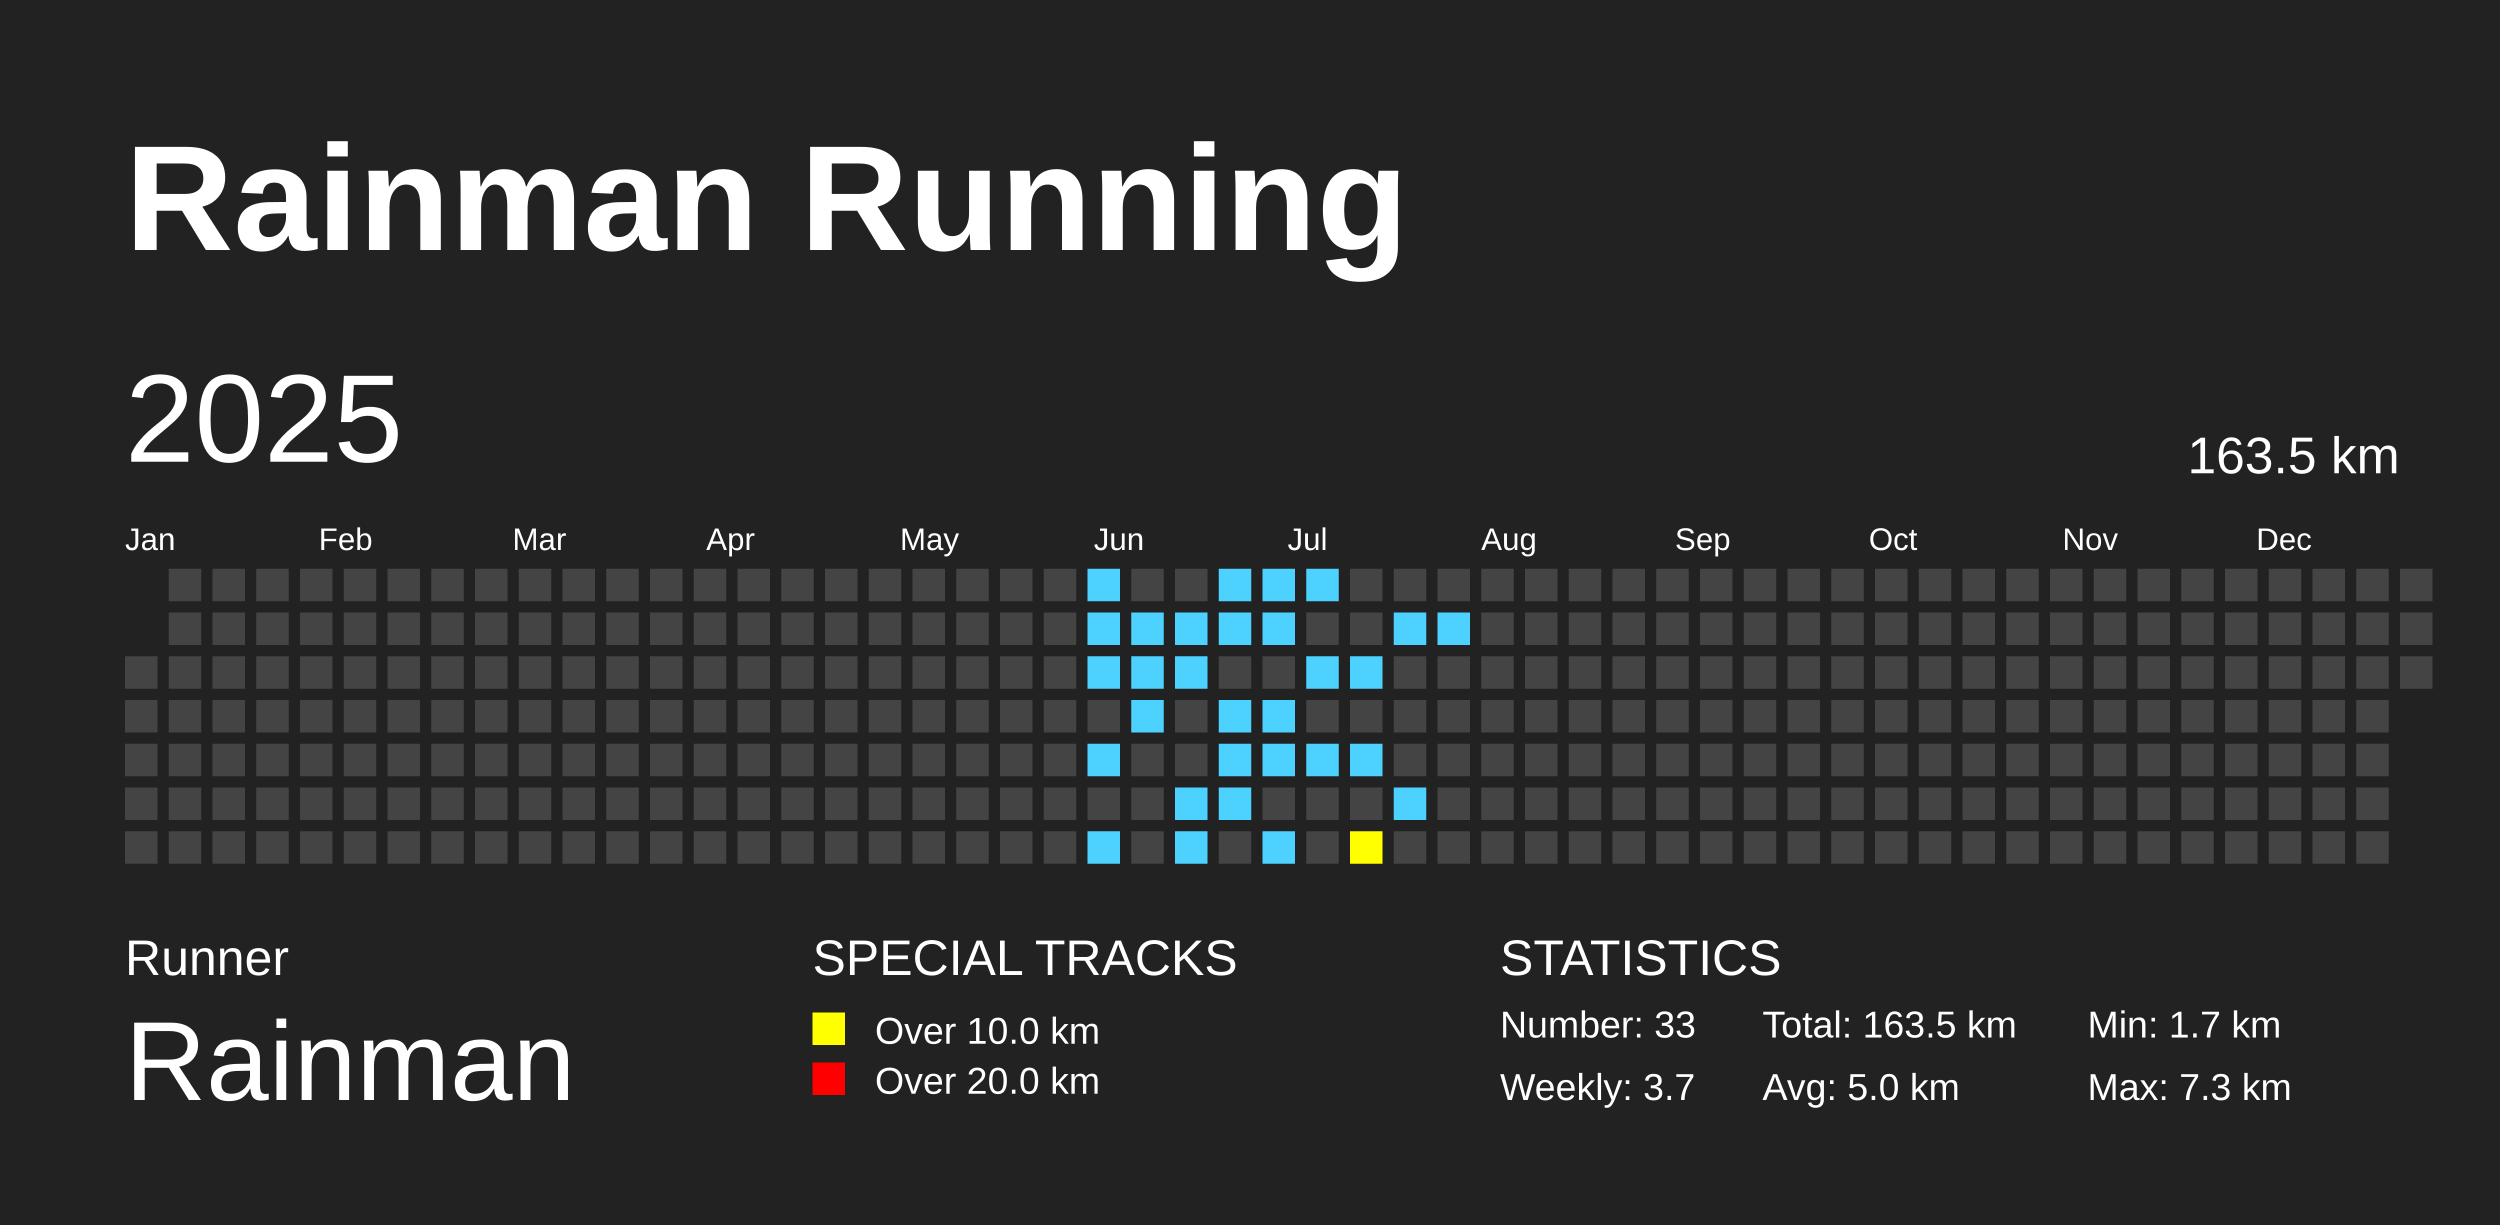
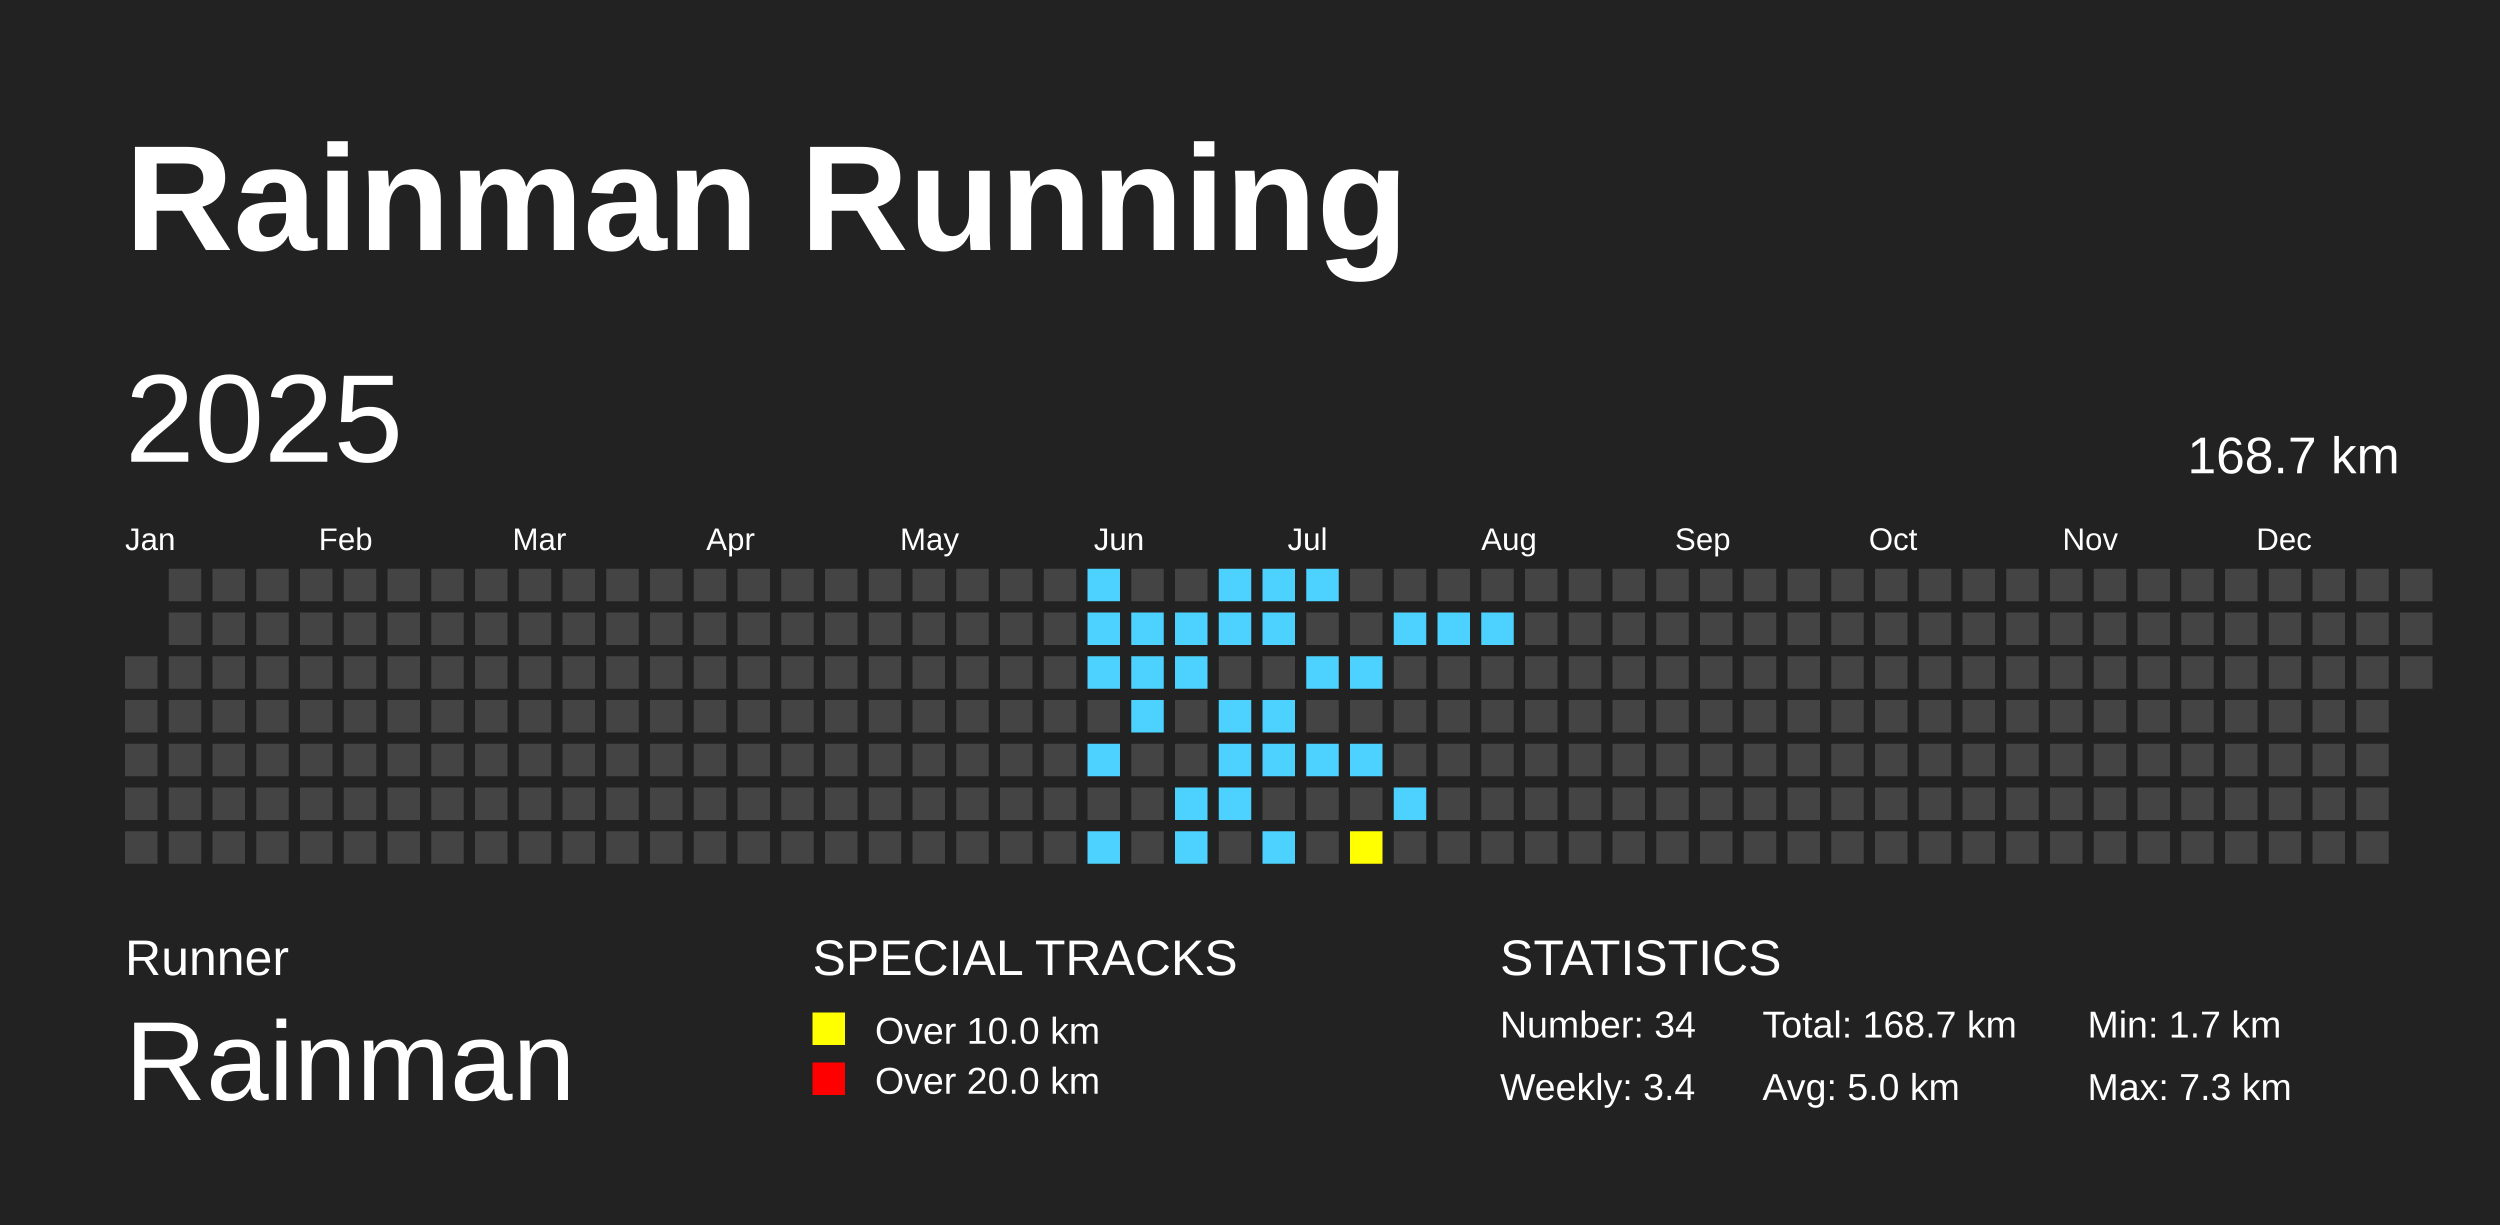
<svg xmlns="http://www.w3.org/2000/svg" baseProfile="full" height="98mm" version="1.1" viewBox="0,0,200,98" width="200mm">
  <defs />
  <rect fill="#222222" height="98" width="200" x="0" y="0" />
  <text fill="#FFFFFF" style="font-size:12px; font-family:Arial; font-weight:bold;" x="10" y="20">Rainman Running</text>
  <text fill="#FFFFFF" style="font-size:4px; font-family:Arial" x="10" y="78">Runner</text>
  <text fill="#FFFFFF" style="font-size:9px; font-family:Arial" x="10" y="88">Rainman</text>
  <text fill="#FFFFFF" style="font-size:4px; font-family:Arial" x="65" y="78">SPECIAL TRACKS</text>
  <rect fill="yellow" height="2.6" width="2.6" x="65" y="81" />
  <text fill="#FFFFFF" style="font-size:3px; font-family:Arial" x="70" y="83.5">Over 10.0 km</text>
  <rect fill="red" height="2.6" width="2.6" x="65" y="85" />
  <text fill="#FFFFFF" style="font-size:3px; font-family:Arial" x="70" y="87.5">Over 20.0 km</text>
  <text fill="#FFFFFF" style="font-size:4px; font-family:Arial" x="120" y="78">STATISTICS</text>
-   <text fill="#FFFFFF" style="font-size:3px; font-family:Arial" x="120" y="83">Number: 33</text>
-   <text fill="#FFFFFF" style="font-size:3px; font-family:Arial" x="120" y="88">Weekly: 3.7</text>
-   <text fill="#FFFFFF" style="font-size:3px; font-family:Arial" x="141" y="83">Total: 163.5 km</text>
+   <text fill="#FFFFFF" style="font-size:3px; font-family:Arial" x="120" y="83">Number: 34</text>
+   <text fill="#FFFFFF" style="font-size:3px; font-family:Arial" x="120" y="88">Weekly: 3.4</text>
+   <text fill="#FFFFFF" style="font-size:3px; font-family:Arial" x="141" y="83">Total: 168.7 km</text>
  <text fill="#FFFFFF" style="font-size:3px; font-family:Arial" x="141" y="88">Avg: 5.0 km</text>
  <text fill="#FFFFFF" style="font-size:3px; font-family:Arial" x="167" y="83">Min: 1.7 km</text>
  <text fill="#FFFFFF" style="font-size:3px; font-family:Arial" x="167" y="88">Max: 7.3 km</text>
  <text dominant-baseline="hanging" fill="#FFFFFF" style="font-size:10.0px; font-family:Arial;" x="10" y="30">2025</text>
-   <text dominant-baseline="hanging" fill="#FFFFFF" style="font-size:4.125px; font-family:Arial;" x="175" y="35">163.5 km</text>
+   <text dominant-baseline="hanging" fill="#FFFFFF" style="font-size:4.125px; font-family:Arial;" x="175" y="35">168.7 km</text>
  <text fill="#FFFFFF" style="font-size:2.5px; font-family:Arial" x="10.0" y="44">Jan</text>
  <text fill="#FFFFFF" style="font-size:2.5px; font-family:Arial" x="25.5" y="44">Feb</text>
  <text fill="#FFFFFF" style="font-size:2.5px; font-family:Arial" x="41.0" y="44">Mar</text>
  <text fill="#FFFFFF" style="font-size:2.5px; font-family:Arial" x="56.5" y="44">Apr</text>
  <text fill="#FFFFFF" style="font-size:2.5px; font-family:Arial" x="72.0" y="44">May</text>
  <text fill="#FFFFFF" style="font-size:2.5px; font-family:Arial" x="87.5" y="44">Jun</text>
  <text fill="#FFFFFF" style="font-size:2.5px; font-family:Arial" x="103.0" y="44">Jul</text>
  <text fill="#FFFFFF" style="font-size:2.5px; font-family:Arial" x="118.5" y="44">Aug</text>
  <text fill="#FFFFFF" style="font-size:2.5px; font-family:Arial" x="134.0" y="44">Sep</text>
  <text fill="#FFFFFF" style="font-size:2.5px; font-family:Arial" x="149.5" y="44">Oct</text>
  <text fill="#FFFFFF" style="font-size:2.5px; font-family:Arial" x="165.0" y="44">Nov</text>
  <text fill="#FFFFFF" style="font-size:2.5px; font-family:Arial" x="180.5" y="44">Dec</text>
  <rect fill="#444444" height="2.6" width="2.6" x="10.0" y="52.5" />
  <rect fill="#444444" height="2.6" width="2.6" x="10.0" y="56.0" />
  <rect fill="#444444" height="2.6" width="2.6" x="10.0" y="59.5" />
  <rect fill="#444444" height="2.6" width="2.6" x="10.0" y="63.0" />
  <rect fill="#444444" height="2.6" width="2.6" x="10.0" y="66.5" />
  <rect fill="#444444" height="2.6" width="2.6" x="13.5" y="45.5" />
  <rect fill="#444444" height="2.6" width="2.6" x="13.5" y="49.0" />
  <rect fill="#444444" height="2.6" width="2.6" x="13.5" y="52.5" />
  <rect fill="#444444" height="2.6" width="2.6" x="13.5" y="56.0" />
  <rect fill="#444444" height="2.6" width="2.6" x="13.5" y="59.5" />
  <rect fill="#444444" height="2.6" width="2.6" x="13.5" y="63.0" />
  <rect fill="#444444" height="2.6" width="2.6" x="13.5" y="66.5" />
  <rect fill="#444444" height="2.6" width="2.6" x="17.0" y="45.5" />
  <rect fill="#444444" height="2.6" width="2.6" x="17.0" y="49.0" />
  <rect fill="#444444" height="2.6" width="2.6" x="17.0" y="52.5" />
  <rect fill="#444444" height="2.6" width="2.6" x="17.0" y="56.0" />
  <rect fill="#444444" height="2.6" width="2.6" x="17.0" y="59.5" />
  <rect fill="#444444" height="2.6" width="2.6" x="17.0" y="63.0" />
  <rect fill="#444444" height="2.6" width="2.6" x="17.0" y="66.5" />
  <rect fill="#444444" height="2.6" width="2.6" x="20.5" y="45.5" />
  <rect fill="#444444" height="2.6" width="2.6" x="20.5" y="49.0" />
  <rect fill="#444444" height="2.6" width="2.6" x="20.5" y="52.5" />
  <rect fill="#444444" height="2.6" width="2.6" x="20.5" y="56.0" />
  <rect fill="#444444" height="2.6" width="2.6" x="20.5" y="59.5" />
  <rect fill="#444444" height="2.6" width="2.6" x="20.5" y="63.0" />
  <rect fill="#444444" height="2.6" width="2.6" x="20.5" y="66.5" />
  <rect fill="#444444" height="2.6" width="2.6" x="24.0" y="45.5" />
  <rect fill="#444444" height="2.6" width="2.6" x="24.0" y="49.0" />
  <rect fill="#444444" height="2.6" width="2.6" x="24.0" y="52.5" />
  <rect fill="#444444" height="2.6" width="2.6" x="24.0" y="56.0" />
  <rect fill="#444444" height="2.6" width="2.6" x="24.0" y="59.5" />
  <rect fill="#444444" height="2.6" width="2.6" x="24.0" y="63.0" />
  <rect fill="#444444" height="2.6" width="2.6" x="24.0" y="66.5" />
  <rect fill="#444444" height="2.6" width="2.6" x="27.5" y="45.5" />
  <rect fill="#444444" height="2.6" width="2.6" x="27.5" y="49.0" />
  <rect fill="#444444" height="2.6" width="2.6" x="27.5" y="52.5" />
  <rect fill="#444444" height="2.6" width="2.6" x="27.5" y="56.0" />
  <rect fill="#444444" height="2.6" width="2.6" x="27.5" y="59.5" />
  <rect fill="#444444" height="2.6" width="2.6" x="27.5" y="63.0" />
  <rect fill="#444444" height="2.6" width="2.6" x="27.5" y="66.5" />
  <rect fill="#444444" height="2.6" width="2.6" x="31.0" y="45.5" />
  <rect fill="#444444" height="2.6" width="2.6" x="31.0" y="49.0" />
  <rect fill="#444444" height="2.6" width="2.6" x="31.0" y="52.5" />
  <rect fill="#444444" height="2.6" width="2.6" x="31.0" y="56.0" />
  <rect fill="#444444" height="2.6" width="2.6" x="31.0" y="59.5" />
  <rect fill="#444444" height="2.6" width="2.6" x="31.0" y="63.0" />
  <rect fill="#444444" height="2.6" width="2.6" x="31.0" y="66.5" />
  <rect fill="#444444" height="2.6" width="2.6" x="34.5" y="45.5" />
  <rect fill="#444444" height="2.6" width="2.6" x="34.5" y="49.0" />
  <rect fill="#444444" height="2.6" width="2.6" x="34.5" y="52.5" />
  <rect fill="#444444" height="2.6" width="2.6" x="34.5" y="56.0" />
  <rect fill="#444444" height="2.6" width="2.6" x="34.5" y="59.5" />
  <rect fill="#444444" height="2.6" width="2.6" x="34.5" y="63.0" />
  <rect fill="#444444" height="2.6" width="2.6" x="34.5" y="66.5" />
  <rect fill="#444444" height="2.6" width="2.6" x="38.0" y="45.5" />
  <rect fill="#444444" height="2.6" width="2.6" x="38.0" y="49.0" />
  <rect fill="#444444" height="2.6" width="2.6" x="38.0" y="52.5" />
  <rect fill="#444444" height="2.6" width="2.6" x="38.0" y="56.0" />
  <rect fill="#444444" height="2.6" width="2.6" x="38.0" y="59.5" />
  <rect fill="#444444" height="2.6" width="2.6" x="38.0" y="63.0" />
  <rect fill="#444444" height="2.6" width="2.6" x="38.0" y="66.5" />
  <rect fill="#444444" height="2.6" width="2.6" x="41.5" y="45.5" />
  <rect fill="#444444" height="2.6" width="2.6" x="41.5" y="49.0" />
  <rect fill="#444444" height="2.6" width="2.6" x="41.5" y="52.5" />
  <rect fill="#444444" height="2.6" width="2.6" x="41.5" y="56.0" />
  <rect fill="#444444" height="2.6" width="2.6" x="41.5" y="59.5" />
  <rect fill="#444444" height="2.6" width="2.6" x="41.5" y="63.0" />
  <rect fill="#444444" height="2.6" width="2.6" x="41.5" y="66.5" />
  <rect fill="#444444" height="2.6" width="2.6" x="45.0" y="45.5" />
  <rect fill="#444444" height="2.6" width="2.6" x="45.0" y="49.0" />
  <rect fill="#444444" height="2.6" width="2.6" x="45.0" y="52.5" />
  <rect fill="#444444" height="2.6" width="2.6" x="45.0" y="56.0" />
  <rect fill="#444444" height="2.6" width="2.6" x="45.0" y="59.5" />
  <rect fill="#444444" height="2.6" width="2.6" x="45.0" y="63.0" />
  <rect fill="#444444" height="2.6" width="2.6" x="45.0" y="66.5" />
  <rect fill="#444444" height="2.6" width="2.6" x="48.5" y="45.5" />
  <rect fill="#444444" height="2.6" width="2.6" x="48.5" y="49.0" />
  <rect fill="#444444" height="2.6" width="2.6" x="48.5" y="52.5" />
  <rect fill="#444444" height="2.6" width="2.6" x="48.5" y="56.0" />
  <rect fill="#444444" height="2.6" width="2.6" x="48.5" y="59.5" />
  <rect fill="#444444" height="2.6" width="2.6" x="48.5" y="63.0" />
  <rect fill="#444444" height="2.6" width="2.6" x="48.5" y="66.5" />
  <rect fill="#444444" height="2.6" width="2.6" x="52.0" y="45.5" />
  <rect fill="#444444" height="2.6" width="2.6" x="52.0" y="49.0" />
  <rect fill="#444444" height="2.6" width="2.6" x="52.0" y="52.5" />
  <rect fill="#444444" height="2.6" width="2.6" x="52.0" y="56.0" />
  <rect fill="#444444" height="2.6" width="2.6" x="52.0" y="59.5" />
  <rect fill="#444444" height="2.6" width="2.6" x="52.0" y="63.0" />
  <rect fill="#444444" height="2.6" width="2.6" x="52.0" y="66.5" />
  <rect fill="#444444" height="2.6" width="2.6" x="55.5" y="45.5" />
  <rect fill="#444444" height="2.6" width="2.6" x="55.5" y="49.0" />
  <rect fill="#444444" height="2.6" width="2.6" x="55.5" y="52.5" />
  <rect fill="#444444" height="2.6" width="2.6" x="55.5" y="56.0" />
  <rect fill="#444444" height="2.6" width="2.6" x="55.5" y="59.5" />
  <rect fill="#444444" height="2.6" width="2.6" x="55.5" y="63.0" />
  <rect fill="#444444" height="2.6" width="2.6" x="55.5" y="66.5" />
  <rect fill="#444444" height="2.6" width="2.6" x="59.0" y="45.5" />
  <rect fill="#444444" height="2.6" width="2.6" x="59.0" y="49.0" />
  <rect fill="#444444" height="2.6" width="2.6" x="59.0" y="52.5" />
  <rect fill="#444444" height="2.6" width="2.6" x="59.0" y="56.0" />
  <rect fill="#444444" height="2.6" width="2.6" x="59.0" y="59.5" />
  <rect fill="#444444" height="2.6" width="2.6" x="59.0" y="63.0" />
  <rect fill="#444444" height="2.6" width="2.6" x="59.0" y="66.5" />
  <rect fill="#444444" height="2.6" width="2.6" x="62.5" y="45.5" />
  <rect fill="#444444" height="2.6" width="2.6" x="62.5" y="49.0" />
  <rect fill="#444444" height="2.6" width="2.6" x="62.5" y="52.5" />
  <rect fill="#444444" height="2.6" width="2.6" x="62.5" y="56.0" />
  <rect fill="#444444" height="2.6" width="2.6" x="62.5" y="59.5" />
  <rect fill="#444444" height="2.6" width="2.6" x="62.5" y="63.0" />
  <rect fill="#444444" height="2.6" width="2.6" x="62.5" y="66.5" />
  <rect fill="#444444" height="2.6" width="2.6" x="66.0" y="45.5" />
  <rect fill="#444444" height="2.6" width="2.6" x="66.0" y="49.0" />
  <rect fill="#444444" height="2.6" width="2.6" x="66.0" y="52.5" />
  <rect fill="#444444" height="2.6" width="2.6" x="66.0" y="56.0" />
  <rect fill="#444444" height="2.6" width="2.6" x="66.0" y="59.5" />
  <rect fill="#444444" height="2.6" width="2.6" x="66.0" y="63.0" />
  <rect fill="#444444" height="2.6" width="2.6" x="66.0" y="66.5" />
  <rect fill="#444444" height="2.6" width="2.6" x="69.5" y="45.5" />
  <rect fill="#444444" height="2.6" width="2.6" x="69.5" y="49.0" />
  <rect fill="#444444" height="2.6" width="2.6" x="69.5" y="52.5" />
  <rect fill="#444444" height="2.6" width="2.6" x="69.5" y="56.0" />
  <rect fill="#444444" height="2.6" width="2.6" x="69.5" y="59.5" />
  <rect fill="#444444" height="2.6" width="2.6" x="69.5" y="63.0" />
  <rect fill="#444444" height="2.6" width="2.6" x="69.5" y="66.5" />
  <rect fill="#444444" height="2.6" width="2.6" x="73.0" y="45.5" />
  <rect fill="#444444" height="2.6" width="2.6" x="73.0" y="49.0" />
  <rect fill="#444444" height="2.6" width="2.6" x="73.0" y="52.5" />
  <rect fill="#444444" height="2.6" width="2.6" x="73.0" y="56.0" />
  <rect fill="#444444" height="2.6" width="2.6" x="73.0" y="59.5" />
  <rect fill="#444444" height="2.6" width="2.6" x="73.0" y="63.0" />
  <rect fill="#444444" height="2.6" width="2.6" x="73.0" y="66.5" />
  <rect fill="#444444" height="2.6" width="2.6" x="76.5" y="45.5" />
  <rect fill="#444444" height="2.6" width="2.6" x="76.5" y="49.0" />
  <rect fill="#444444" height="2.6" width="2.6" x="76.5" y="52.5" />
  <rect fill="#444444" height="2.6" width="2.6" x="76.5" y="56.0" />
  <rect fill="#444444" height="2.6" width="2.6" x="76.5" y="59.5" />
  <rect fill="#444444" height="2.6" width="2.6" x="76.5" y="63.0" />
  <rect fill="#444444" height="2.6" width="2.6" x="76.5" y="66.5" />
  <rect fill="#444444" height="2.6" width="2.6" x="80.0" y="45.5" />
  <rect fill="#444444" height="2.6" width="2.6" x="80.0" y="49.0" />
  <rect fill="#444444" height="2.6" width="2.6" x="80.0" y="52.5" />
  <rect fill="#444444" height="2.6" width="2.6" x="80.0" y="56.0" />
  <rect fill="#444444" height="2.6" width="2.6" x="80.0" y="59.5" />
  <rect fill="#444444" height="2.6" width="2.6" x="80.0" y="63.0" />
  <rect fill="#444444" height="2.6" width="2.6" x="80.0" y="66.5" />
  <rect fill="#444444" height="2.6" width="2.6" x="83.5" y="45.5" />
  <rect fill="#444444" height="2.6" width="2.6" x="83.5" y="49.0" />
  <rect fill="#444444" height="2.6" width="2.6" x="83.5" y="52.5" />
  <rect fill="#444444" height="2.6" width="2.6" x="83.5" y="56.0" />
  <rect fill="#444444" height="2.6" width="2.6" x="83.5" y="59.5" />
  <rect fill="#444444" height="2.6" width="2.6" x="83.5" y="63.0" />
  <rect fill="#444444" height="2.6" width="2.6" x="83.5" y="66.5" />
  <rect fill="#4DD2FF" height="2.6" width="2.6" x="87.0" y="45.5" />
  <rect fill="#4DD2FF" height="2.6" width="2.6" x="87.0" y="49.0" />
  <rect fill="#4DD2FF" height="2.6" width="2.6" x="87.0" y="52.5" />
  <rect fill="#444444" height="2.6" width="2.6" x="87.0" y="56.0" />
  <rect fill="#4DD2FF" height="2.6" width="2.6" x="87.0" y="59.5" />
  <rect fill="#444444" height="2.6" width="2.6" x="87.0" y="63.0" />
  <rect fill="#4DD2FF" height="2.6" width="2.6" x="87.0" y="66.5" />
  <rect fill="#444444" height="2.6" width="2.6" x="90.5" y="45.5" />
  <rect fill="#4DD2FF" height="2.6" width="2.6" x="90.5" y="49.0" />
  <rect fill="#4DD2FF" height="2.6" width="2.6" x="90.5" y="52.5" />
  <rect fill="#4DD2FF" height="2.6" width="2.6" x="90.5" y="56.0" />
  <rect fill="#444444" height="2.6" width="2.6" x="90.5" y="59.5" />
  <rect fill="#444444" height="2.6" width="2.6" x="90.5" y="63.0" />
  <rect fill="#444444" height="2.6" width="2.6" x="90.5" y="66.5" />
  <rect fill="#444444" height="2.6" width="2.6" x="94.0" y="45.5" />
  <rect fill="#4DD2FF" height="2.6" width="2.6" x="94.0" y="49.0" />
  <rect fill="#4DD2FF" height="2.6" width="2.6" x="94.0" y="52.5" />
  <rect fill="#444444" height="2.6" width="2.6" x="94.0" y="56.0" />
  <rect fill="#444444" height="2.6" width="2.6" x="94.0" y="59.5" />
  <rect fill="#4DD2FF" height="2.6" width="2.6" x="94.0" y="63.0" />
  <rect fill="#4DD2FF" height="2.6" width="2.6" x="94.0" y="66.5" />
  <rect fill="#4DD2FF" height="2.6" width="2.6" x="97.5" y="45.5" />
  <rect fill="#4DD2FF" height="2.6" width="2.6" x="97.5" y="49.0" />
  <rect fill="#444444" height="2.6" width="2.6" x="97.5" y="52.5" />
  <rect fill="#4DD2FF" height="2.6" width="2.6" x="97.5" y="56.0" />
  <rect fill="#4DD2FF" height="2.6" width="2.6" x="97.5" y="59.5" />
  <rect fill="#4DD2FF" height="2.6" width="2.6" x="97.5" y="63.0" />
  <rect fill="#444444" height="2.6" width="2.6" x="97.5" y="66.5" />
  <rect fill="#4DD2FF" height="2.6" width="2.6" x="101.0" y="45.5" />
  <rect fill="#4DD2FF" height="2.6" width="2.6" x="101.0" y="49.0" />
  <rect fill="#444444" height="2.6" width="2.6" x="101.0" y="52.5" />
  <rect fill="#4DD2FF" height="2.6" width="2.6" x="101.0" y="56.0" />
  <rect fill="#4DD2FF" height="2.6" width="2.6" x="101.0" y="59.5" />
  <rect fill="#444444" height="2.6" width="2.6" x="101.0" y="63.0" />
  <rect fill="#4DD2FF" height="2.6" width="2.6" x="101.0" y="66.5" />
  <rect fill="#4DD2FF" height="2.6" width="2.6" x="104.5" y="45.5" />
  <rect fill="#444444" height="2.6" width="2.6" x="104.5" y="49.0" />
  <rect fill="#4DD2FF" height="2.6" width="2.6" x="104.5" y="52.5" />
  <rect fill="#444444" height="2.6" width="2.6" x="104.5" y="56.0" />
  <rect fill="#4DD2FF" height="2.6" width="2.6" x="104.5" y="59.5" />
  <rect fill="#444444" height="2.6" width="2.6" x="104.5" y="63.0" />
  <rect fill="#444444" height="2.6" width="2.6" x="104.5" y="66.5" />
  <rect fill="#444444" height="2.6" width="2.6" x="108.0" y="45.5" />
  <rect fill="#444444" height="2.6" width="2.6" x="108.0" y="49.0" />
  <rect fill="#4DD2FF" height="2.6" width="2.6" x="108.0" y="52.5" />
  <rect fill="#444444" height="2.6" width="2.6" x="108.0" y="56.0" />
  <rect fill="#4DD2FF" height="2.6" width="2.6" x="108.0" y="59.5" />
  <rect fill="#444444" height="2.6" width="2.6" x="108.0" y="63.0" />
  <rect fill="yellow" height="2.6" width="2.6" x="108.0" y="66.5" />
  <rect fill="#444444" height="2.6" width="2.6" x="111.5" y="45.5" />
  <rect fill="#4DD2FF" height="2.6" width="2.6" x="111.5" y="49.0" />
  <rect fill="#444444" height="2.6" width="2.6" x="111.5" y="52.5" />
  <rect fill="#444444" height="2.6" width="2.6" x="111.5" y="56.0" />
  <rect fill="#444444" height="2.6" width="2.6" x="111.5" y="59.5" />
  <rect fill="#4DD2FF" height="2.6" width="2.6" x="111.5" y="63.0" />
  <rect fill="#444444" height="2.6" width="2.6" x="111.5" y="66.5" />
  <rect fill="#444444" height="2.6" width="2.6" x="115.0" y="45.5" />
  <rect fill="#4DD2FF" height="2.6" width="2.6" x="115.0" y="49.0" />
  <rect fill="#444444" height="2.6" width="2.6" x="115.0" y="52.5" />
  <rect fill="#444444" height="2.6" width="2.6" x="115.0" y="56.0" />
  <rect fill="#444444" height="2.6" width="2.6" x="115.0" y="59.5" />
  <rect fill="#444444" height="2.6" width="2.6" x="115.0" y="63.0" />
  <rect fill="#444444" height="2.6" width="2.6" x="115.0" y="66.5" />
  <rect fill="#444444" height="2.6" width="2.6" x="118.5" y="45.5" />
-   <rect fill="#444444" height="2.6" width="2.6" x="118.5" y="49.0" />
+   <rect fill="#4DD2FF" height="2.6" width="2.6" x="118.5" y="49.0" />
  <rect fill="#444444" height="2.6" width="2.6" x="118.5" y="52.5" />
  <rect fill="#444444" height="2.6" width="2.6" x="118.5" y="56.0" />
  <rect fill="#444444" height="2.6" width="2.6" x="118.5" y="59.5" />
  <rect fill="#444444" height="2.6" width="2.6" x="118.5" y="63.0" />
  <rect fill="#444444" height="2.6" width="2.6" x="118.5" y="66.5" />
  <rect fill="#444444" height="2.6" width="2.6" x="122.0" y="45.5" />
  <rect fill="#444444" height="2.6" width="2.6" x="122.0" y="49.0" />
  <rect fill="#444444" height="2.6" width="2.6" x="122.0" y="52.5" />
  <rect fill="#444444" height="2.6" width="2.6" x="122.0" y="56.0" />
  <rect fill="#444444" height="2.6" width="2.6" x="122.0" y="59.5" />
  <rect fill="#444444" height="2.6" width="2.6" x="122.0" y="63.0" />
  <rect fill="#444444" height="2.6" width="2.6" x="122.0" y="66.5" />
  <rect fill="#444444" height="2.6" width="2.6" x="125.5" y="45.5" />
  <rect fill="#444444" height="2.6" width="2.6" x="125.5" y="49.0" />
  <rect fill="#444444" height="2.6" width="2.6" x="125.5" y="52.5" />
  <rect fill="#444444" height="2.6" width="2.6" x="125.5" y="56.0" />
  <rect fill="#444444" height="2.6" width="2.6" x="125.5" y="59.5" />
  <rect fill="#444444" height="2.6" width="2.6" x="125.5" y="63.0" />
  <rect fill="#444444" height="2.6" width="2.6" x="125.5" y="66.5" />
  <rect fill="#444444" height="2.6" width="2.6" x="129.0" y="45.5" />
  <rect fill="#444444" height="2.6" width="2.6" x="129.0" y="49.0" />
  <rect fill="#444444" height="2.6" width="2.6" x="129.0" y="52.5" />
  <rect fill="#444444" height="2.6" width="2.6" x="129.0" y="56.0" />
  <rect fill="#444444" height="2.6" width="2.6" x="129.0" y="59.5" />
  <rect fill="#444444" height="2.6" width="2.6" x="129.0" y="63.0" />
  <rect fill="#444444" height="2.6" width="2.6" x="129.0" y="66.5" />
  <rect fill="#444444" height="2.6" width="2.6" x="132.5" y="45.5" />
  <rect fill="#444444" height="2.6" width="2.6" x="132.5" y="49.0" />
  <rect fill="#444444" height="2.6" width="2.6" x="132.5" y="52.5" />
  <rect fill="#444444" height="2.6" width="2.6" x="132.5" y="56.0" />
  <rect fill="#444444" height="2.6" width="2.6" x="132.5" y="59.5" />
  <rect fill="#444444" height="2.6" width="2.6" x="132.5" y="63.0" />
  <rect fill="#444444" height="2.6" width="2.6" x="132.5" y="66.5" />
  <rect fill="#444444" height="2.6" width="2.6" x="136.0" y="45.5" />
  <rect fill="#444444" height="2.6" width="2.6" x="136.0" y="49.0" />
  <rect fill="#444444" height="2.6" width="2.6" x="136.0" y="52.5" />
  <rect fill="#444444" height="2.6" width="2.6" x="136.0" y="56.0" />
  <rect fill="#444444" height="2.6" width="2.6" x="136.0" y="59.5" />
  <rect fill="#444444" height="2.6" width="2.6" x="136.0" y="63.0" />
  <rect fill="#444444" height="2.6" width="2.6" x="136.0" y="66.5" />
  <rect fill="#444444" height="2.6" width="2.6" x="139.5" y="45.5" />
  <rect fill="#444444" height="2.6" width="2.6" x="139.5" y="49.0" />
  <rect fill="#444444" height="2.6" width="2.6" x="139.5" y="52.5" />
  <rect fill="#444444" height="2.6" width="2.6" x="139.5" y="56.0" />
  <rect fill="#444444" height="2.6" width="2.6" x="139.5" y="59.5" />
  <rect fill="#444444" height="2.6" width="2.6" x="139.5" y="63.0" />
  <rect fill="#444444" height="2.6" width="2.6" x="139.5" y="66.5" />
  <rect fill="#444444" height="2.6" width="2.6" x="143.0" y="45.5" />
  <rect fill="#444444" height="2.6" width="2.6" x="143.0" y="49.0" />
  <rect fill="#444444" height="2.6" width="2.6" x="143.0" y="52.5" />
  <rect fill="#444444" height="2.6" width="2.6" x="143.0" y="56.0" />
  <rect fill="#444444" height="2.6" width="2.6" x="143.0" y="59.5" />
  <rect fill="#444444" height="2.6" width="2.6" x="143.0" y="63.0" />
  <rect fill="#444444" height="2.6" width="2.6" x="143.0" y="66.5" />
  <rect fill="#444444" height="2.6" width="2.6" x="146.5" y="45.5" />
  <rect fill="#444444" height="2.6" width="2.6" x="146.5" y="49.0" />
  <rect fill="#444444" height="2.6" width="2.6" x="146.5" y="52.5" />
  <rect fill="#444444" height="2.6" width="2.6" x="146.5" y="56.0" />
  <rect fill="#444444" height="2.6" width="2.6" x="146.5" y="59.5" />
  <rect fill="#444444" height="2.6" width="2.6" x="146.5" y="63.0" />
  <rect fill="#444444" height="2.6" width="2.6" x="146.5" y="66.5" />
  <rect fill="#444444" height="2.6" width="2.6" x="150.0" y="45.5" />
  <rect fill="#444444" height="2.6" width="2.6" x="150.0" y="49.0" />
  <rect fill="#444444" height="2.6" width="2.6" x="150.0" y="52.5" />
  <rect fill="#444444" height="2.6" width="2.6" x="150.0" y="56.0" />
  <rect fill="#444444" height="2.6" width="2.6" x="150.0" y="59.5" />
  <rect fill="#444444" height="2.6" width="2.6" x="150.0" y="63.0" />
  <rect fill="#444444" height="2.6" width="2.6" x="150.0" y="66.5" />
  <rect fill="#444444" height="2.6" width="2.6" x="153.5" y="45.5" />
  <rect fill="#444444" height="2.6" width="2.6" x="153.5" y="49.0" />
  <rect fill="#444444" height="2.6" width="2.6" x="153.5" y="52.5" />
  <rect fill="#444444" height="2.6" width="2.6" x="153.5" y="56.0" />
  <rect fill="#444444" height="2.6" width="2.6" x="153.5" y="59.5" />
  <rect fill="#444444" height="2.6" width="2.6" x="153.5" y="63.0" />
  <rect fill="#444444" height="2.6" width="2.6" x="153.5" y="66.5" />
  <rect fill="#444444" height="2.6" width="2.6" x="157.0" y="45.5" />
  <rect fill="#444444" height="2.6" width="2.6" x="157.0" y="49.0" />
  <rect fill="#444444" height="2.6" width="2.6" x="157.0" y="52.5" />
  <rect fill="#444444" height="2.6" width="2.6" x="157.0" y="56.0" />
  <rect fill="#444444" height="2.6" width="2.6" x="157.0" y="59.5" />
  <rect fill="#444444" height="2.6" width="2.6" x="157.0" y="63.0" />
  <rect fill="#444444" height="2.6" width="2.6" x="157.0" y="66.5" />
  <rect fill="#444444" height="2.6" width="2.6" x="160.5" y="45.5" />
  <rect fill="#444444" height="2.6" width="2.6" x="160.5" y="49.0" />
  <rect fill="#444444" height="2.6" width="2.6" x="160.5" y="52.5" />
  <rect fill="#444444" height="2.6" width="2.6" x="160.5" y="56.0" />
  <rect fill="#444444" height="2.6" width="2.6" x="160.5" y="59.5" />
  <rect fill="#444444" height="2.6" width="2.6" x="160.5" y="63.0" />
  <rect fill="#444444" height="2.6" width="2.6" x="160.5" y="66.5" />
  <rect fill="#444444" height="2.6" width="2.6" x="164.0" y="45.5" />
  <rect fill="#444444" height="2.6" width="2.6" x="164.0" y="49.0" />
  <rect fill="#444444" height="2.6" width="2.6" x="164.0" y="52.5" />
  <rect fill="#444444" height="2.6" width="2.6" x="164.0" y="56.0" />
  <rect fill="#444444" height="2.6" width="2.6" x="164.0" y="59.5" />
  <rect fill="#444444" height="2.6" width="2.6" x="164.0" y="63.0" />
  <rect fill="#444444" height="2.6" width="2.6" x="164.0" y="66.5" />
  <rect fill="#444444" height="2.6" width="2.6" x="167.5" y="45.5" />
  <rect fill="#444444" height="2.6" width="2.6" x="167.5" y="49.0" />
  <rect fill="#444444" height="2.6" width="2.6" x="167.5" y="52.5" />
  <rect fill="#444444" height="2.6" width="2.6" x="167.5" y="56.0" />
  <rect fill="#444444" height="2.6" width="2.6" x="167.5" y="59.5" />
  <rect fill="#444444" height="2.6" width="2.6" x="167.5" y="63.0" />
  <rect fill="#444444" height="2.6" width="2.6" x="167.5" y="66.5" />
  <rect fill="#444444" height="2.6" width="2.6" x="171.0" y="45.5" />
  <rect fill="#444444" height="2.6" width="2.6" x="171.0" y="49.0" />
  <rect fill="#444444" height="2.6" width="2.6" x="171.0" y="52.5" />
  <rect fill="#444444" height="2.6" width="2.6" x="171.0" y="56.0" />
  <rect fill="#444444" height="2.6" width="2.6" x="171.0" y="59.5" />
  <rect fill="#444444" height="2.6" width="2.6" x="171.0" y="63.0" />
  <rect fill="#444444" height="2.6" width="2.6" x="171.0" y="66.5" />
  <rect fill="#444444" height="2.6" width="2.6" x="174.5" y="45.5" />
  <rect fill="#444444" height="2.6" width="2.6" x="174.5" y="49.0" />
  <rect fill="#444444" height="2.6" width="2.6" x="174.5" y="52.5" />
  <rect fill="#444444" height="2.6" width="2.6" x="174.5" y="56.0" />
  <rect fill="#444444" height="2.6" width="2.6" x="174.5" y="59.5" />
  <rect fill="#444444" height="2.6" width="2.6" x="174.5" y="63.0" />
  <rect fill="#444444" height="2.6" width="2.6" x="174.5" y="66.5" />
  <rect fill="#444444" height="2.6" width="2.6" x="178.0" y="45.5" />
  <rect fill="#444444" height="2.6" width="2.6" x="178.0" y="49.0" />
  <rect fill="#444444" height="2.6" width="2.6" x="178.0" y="52.5" />
  <rect fill="#444444" height="2.6" width="2.6" x="178.0" y="56.0" />
  <rect fill="#444444" height="2.6" width="2.6" x="178.0" y="59.5" />
  <rect fill="#444444" height="2.6" width="2.6" x="178.0" y="63.0" />
  <rect fill="#444444" height="2.6" width="2.6" x="178.0" y="66.5" />
  <rect fill="#444444" height="2.6" width="2.6" x="181.5" y="45.5" />
  <rect fill="#444444" height="2.6" width="2.6" x="181.5" y="49.0" />
  <rect fill="#444444" height="2.6" width="2.6" x="181.5" y="52.5" />
  <rect fill="#444444" height="2.6" width="2.6" x="181.5" y="56.0" />
  <rect fill="#444444" height="2.6" width="2.6" x="181.5" y="59.5" />
  <rect fill="#444444" height="2.6" width="2.6" x="181.5" y="63.0" />
  <rect fill="#444444" height="2.6" width="2.6" x="181.5" y="66.5" />
  <rect fill="#444444" height="2.6" width="2.6" x="185.0" y="45.5" />
  <rect fill="#444444" height="2.6" width="2.6" x="185.0" y="49.0" />
  <rect fill="#444444" height="2.6" width="2.6" x="185.0" y="52.5" />
  <rect fill="#444444" height="2.6" width="2.6" x="185.0" y="56.0" />
  <rect fill="#444444" height="2.6" width="2.6" x="185.0" y="59.5" />
  <rect fill="#444444" height="2.6" width="2.6" x="185.0" y="63.0" />
  <rect fill="#444444" height="2.6" width="2.6" x="185.0" y="66.5" />
  <rect fill="#444444" height="2.6" width="2.6" x="188.5" y="45.5" />
  <rect fill="#444444" height="2.6" width="2.6" x="188.5" y="49.0" />
  <rect fill="#444444" height="2.6" width="2.6" x="188.5" y="52.5" />
  <rect fill="#444444" height="2.6" width="2.6" x="188.5" y="56.0" />
  <rect fill="#444444" height="2.6" width="2.6" x="188.5" y="59.5" />
  <rect fill="#444444" height="2.6" width="2.6" x="188.5" y="63.0" />
  <rect fill="#444444" height="2.6" width="2.6" x="188.5" y="66.5" />
  <rect fill="#444444" height="2.6" width="2.6" x="192.0" y="45.5" />
  <rect fill="#444444" height="2.6" width="2.6" x="192.0" y="49.0" />
  <rect fill="#444444" height="2.6" width="2.6" x="192.0" y="52.5" />
</svg>
